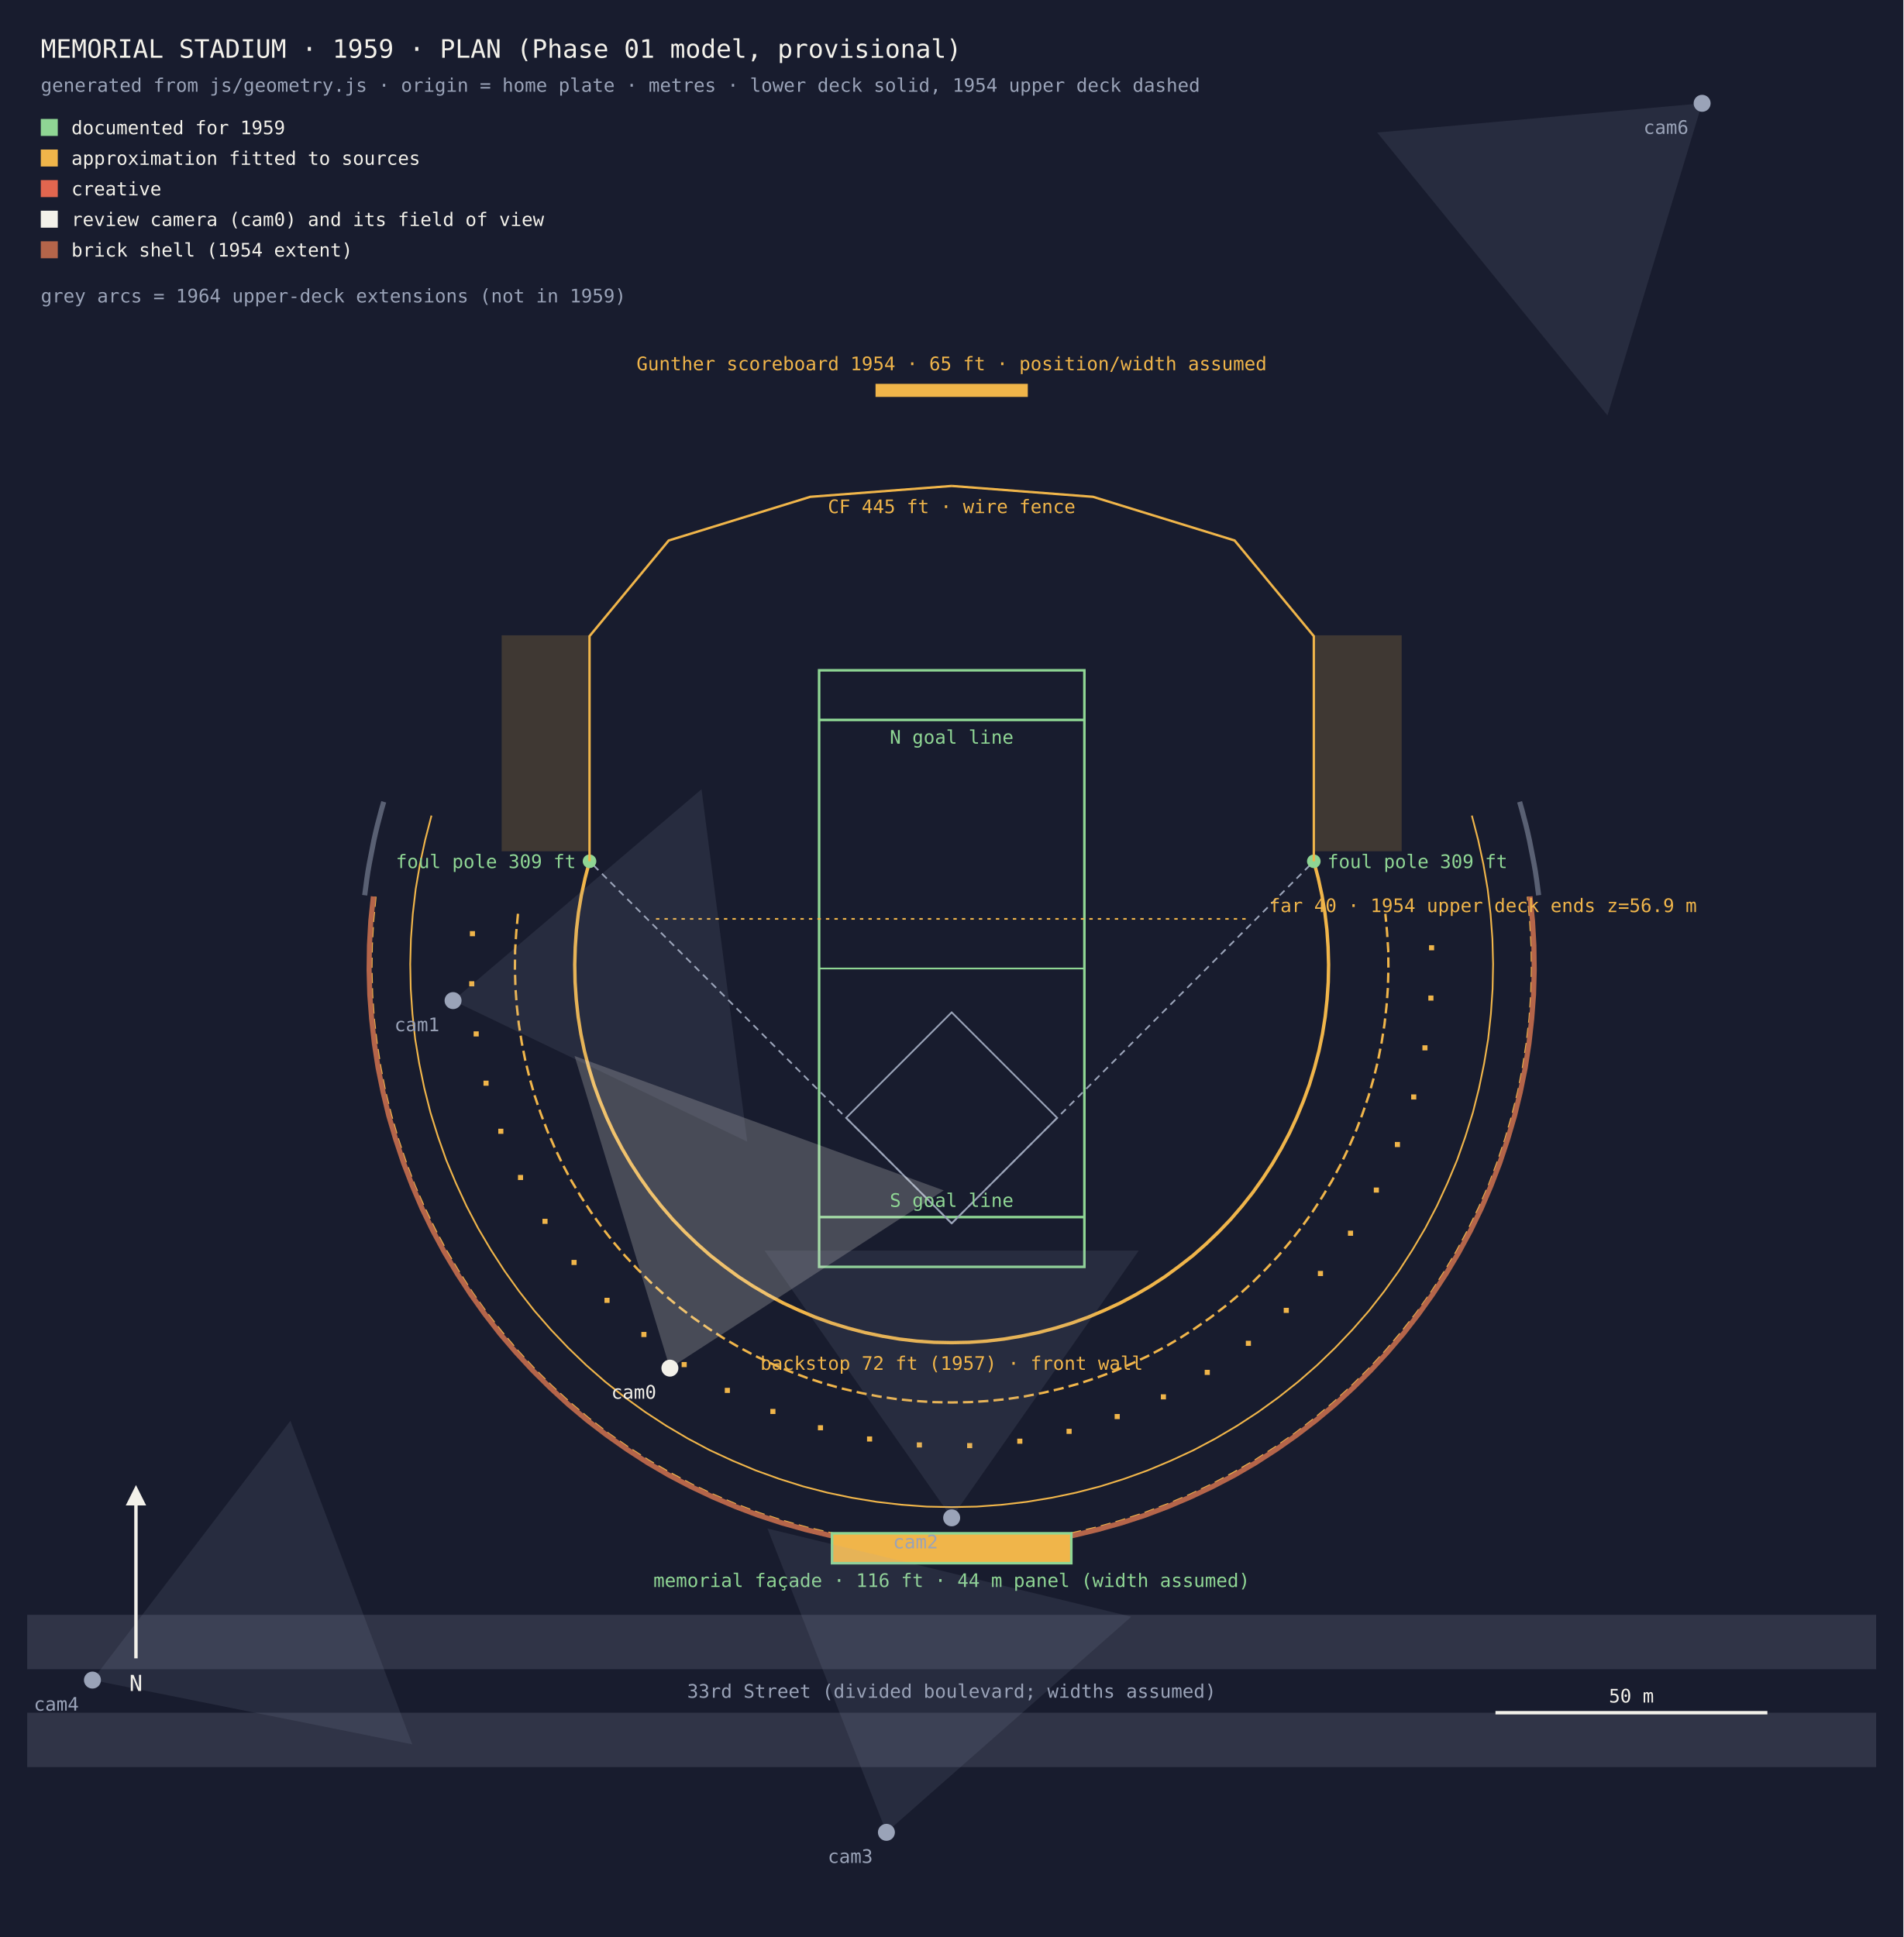
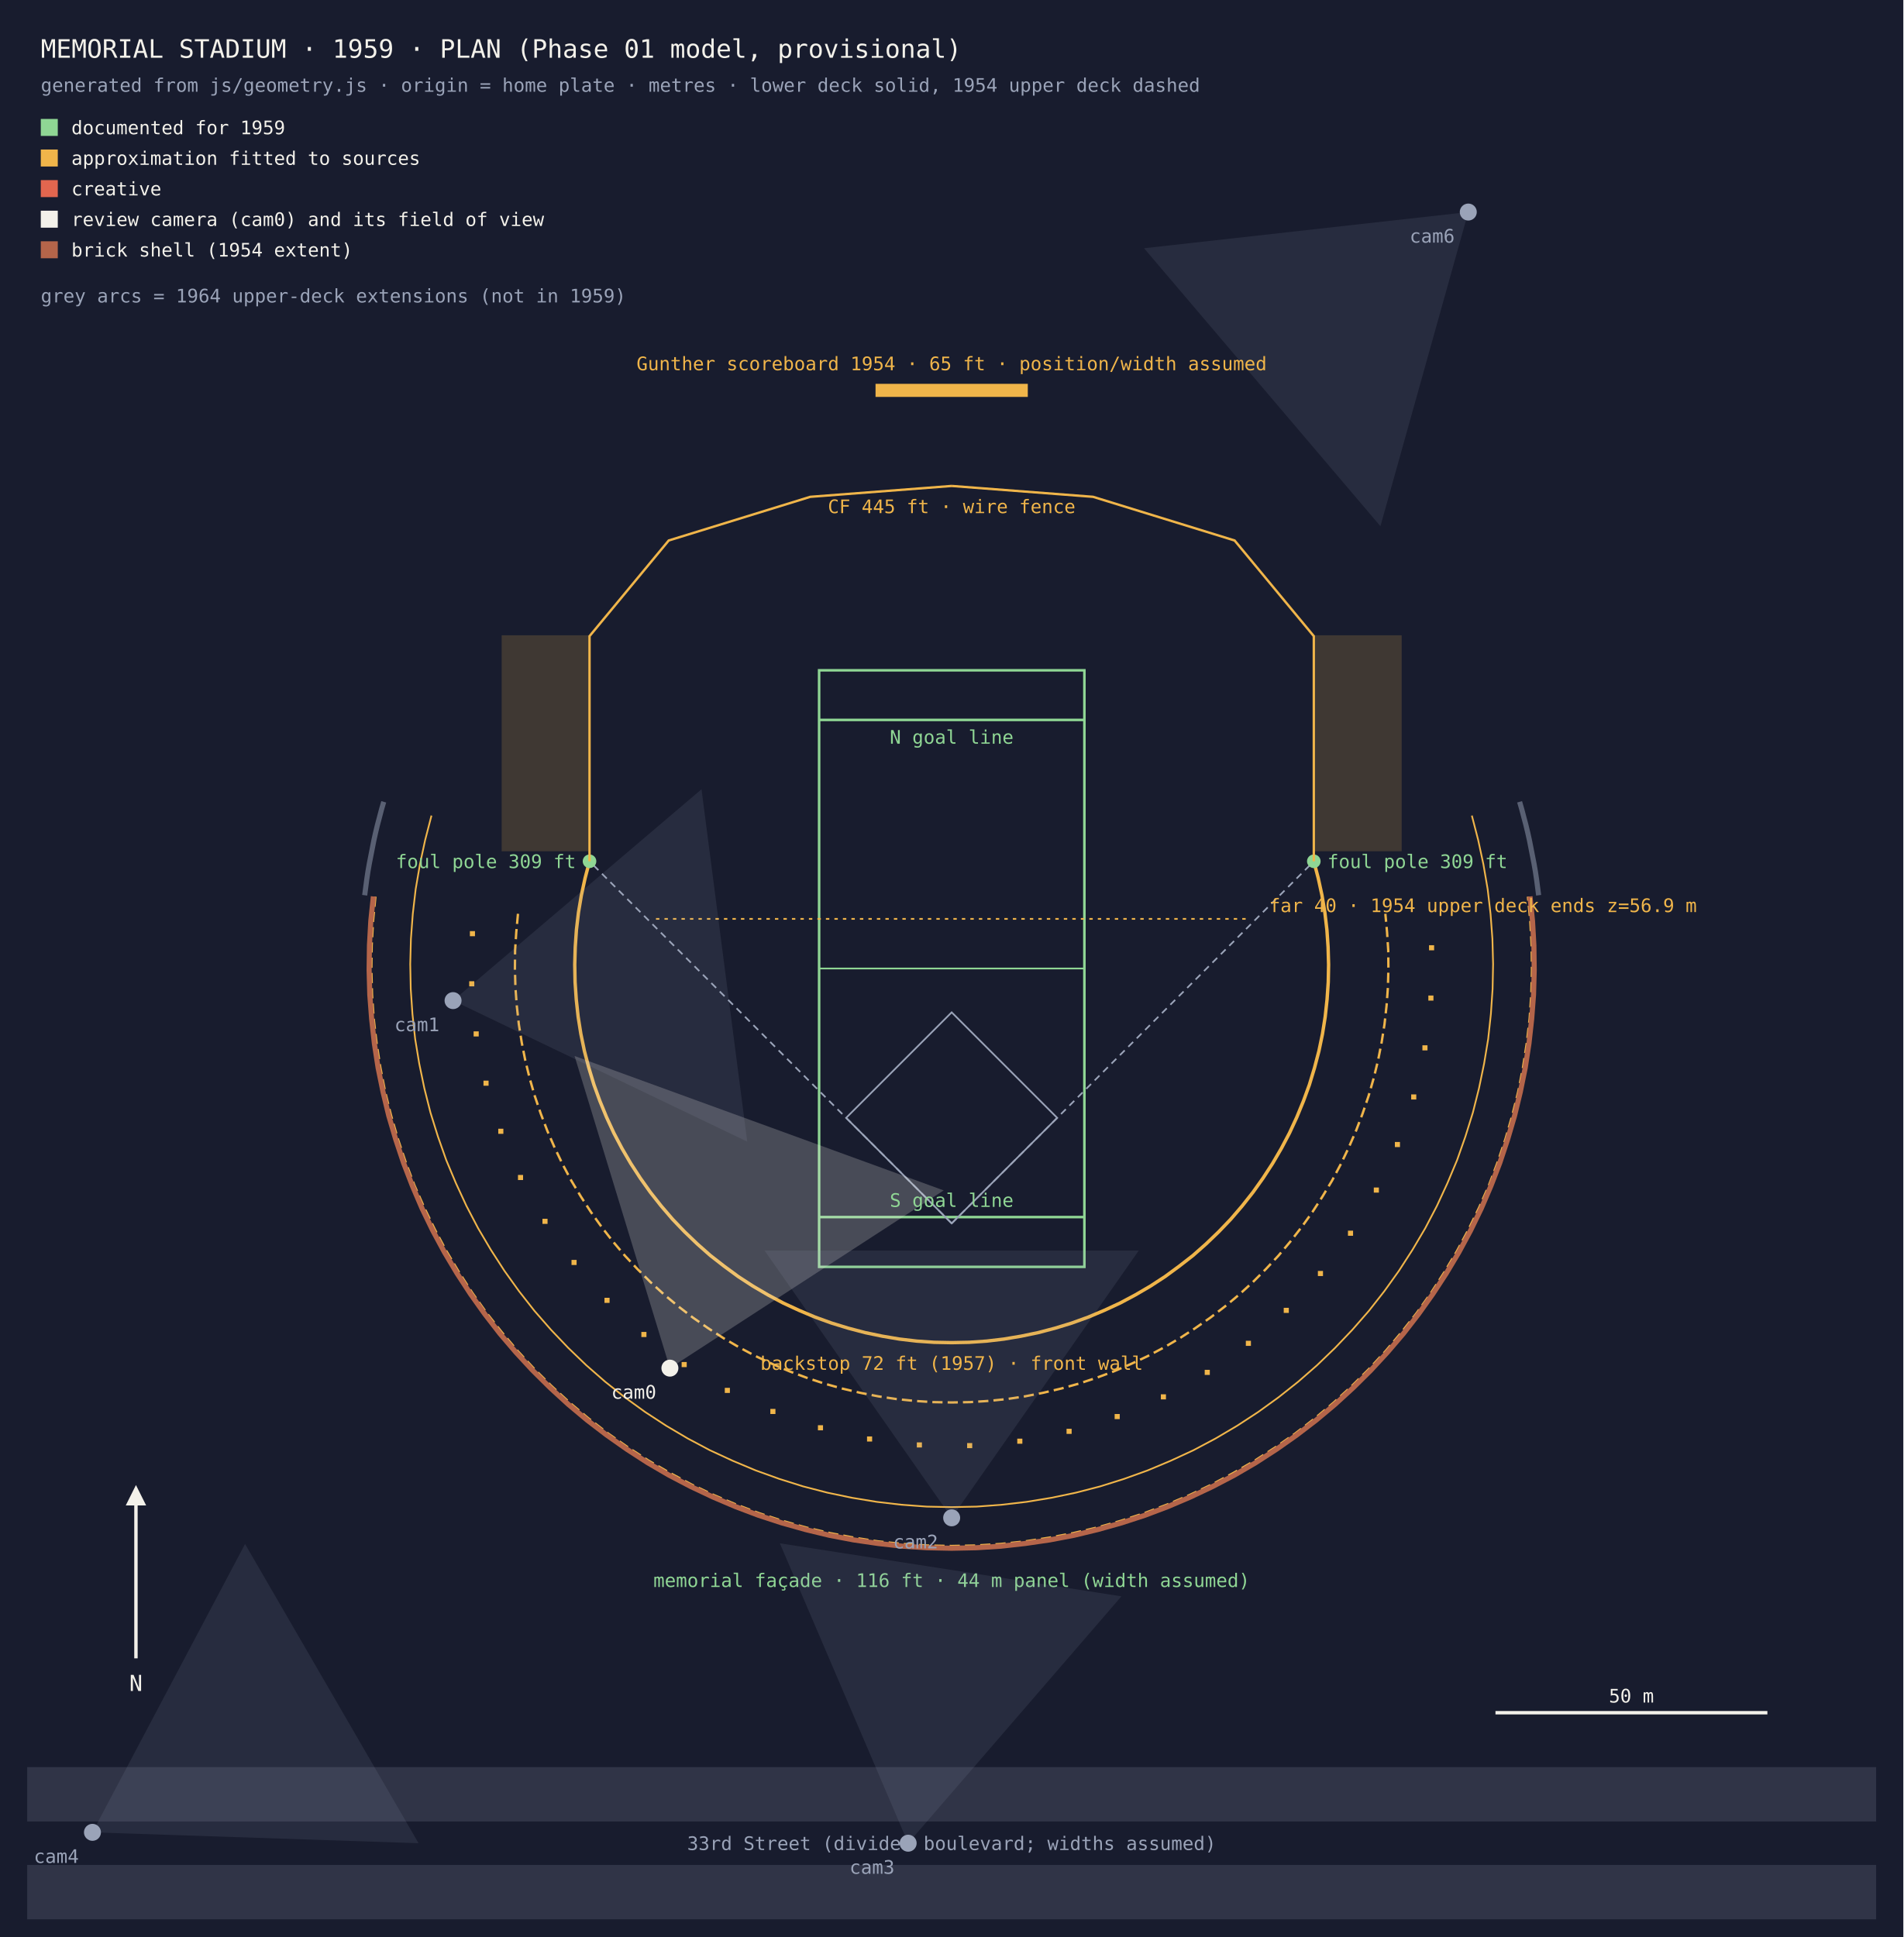
<svg xmlns="http://www.w3.org/2000/svg" width="1120" height="1140" viewBox="0 0 1120 1140" font-family="JetBrains Mono, DejaVu Sans Mono, monospace">
  <defs>
    <marker id="a" viewBox="0 0 10 10" refX="5" refY="5" markerWidth="6" markerHeight="6" orient="auto">
      <path d="M0,0 L10,5 L0,10 z" fill="#f3f1ea" />
    </marker>
  </defs>
  <rect width="100%" height="100%" fill="#181c2e" />
  <text x="24.0" y="34.0" fill="#f3f1ea" font-size="15" text-anchor="start">MEMORIAL STADIUM · 1959 · PLAN (Phase 01 model, provisional)</text>
  <text x="24.0" y="54.0" fill="#9aa3b8" font-size="11" text-anchor="start">generated from js/geometry.js · origin = home plate · metres · lower deck solid, 1954 upper deck dashed</text>
  <rect x="24" y="70" width="10" height="10" fill="#8fd694" />
  <text x="42.0" y="79.0" fill="#f3f1ea" font-size="11" text-anchor="start">documented for 1959</text>
  <rect x="24" y="88" width="10" height="10" fill="#f0b54a" />
  <text x="42.0" y="97.0" fill="#f3f1ea" font-size="11" text-anchor="start">approximation fitted to sources</text>
  <rect x="24" y="106" width="10" height="10" fill="#e2664f" />
  <text x="42.0" y="115.0" fill="#f3f1ea" font-size="11" text-anchor="start">creative</text>
  <rect x="24" y="124" width="10" height="10" fill="#f3f1ea" />
  <text x="42.0" y="133.0" fill="#f3f1ea" font-size="11" text-anchor="start">review camera (cam0) and its field of view</text>
  <rect x="24" y="142" width="10" height="10" fill="#b5654a" />
  <text x="42.0" y="151.0" fill="#f3f1ea" font-size="11" text-anchor="start">brick shell (1954 extent)</text>
  <polyline points="346.9,506.9 344.3,516.8 342.1,526.9 340.4,537.0 339.2,547.2 338.5,557.4 338.2,567.7 338.4,578.0 339.1,588.2 340.2,598.4 341.8,608.5 343.9,618.6 346.5,628.5 349.5,638.4 353.0,648.0 356.9,657.5 361.2,666.8 366.0,675.9 371.2,684.8 376.8,693.4 382.7,701.7 389.1,709.8 395.8,717.6 402.9,725.0 410.3,732.1 418.0,738.9 426.1,745.2 434.4,751.3 443.0,756.9 451.9,762.1 460.9,766.9 470.2,771.2 479.7,775.2 489.4,778.7 499.2,781.7 509.1,784.3 519.2,786.4 529.3,788.1 539.5,789.3 549.7,790.0 560.0,790.2 570.3,790.0 580.5,789.3 590.7,788.1 600.8,786.4 610.9,784.3 620.8,781.7 630.6,778.7 640.3,775.2 649.8,771.2 659.1,766.9 668.1,762.1 677.0,756.9 685.6,751.3 693.9,745.2 702.0,738.9 709.7,732.1 717.1,725.0 724.2,717.6 730.9,709.8 737.3,701.7 743.2,693.4 748.8,684.8 754.0,675.9 758.8,666.8 763.1,657.5 767.0,648.0 770.5,638.4 773.5,628.5 776.1,618.6 778.2,608.5 779.8,598.4 780.9,588.2 781.6,578.0 781.8,567.7 781.5,557.4 780.8,547.2 779.6,537.0 777.9,526.9 775.7,516.8 773.1,506.9" fill="none" stroke="#f0b54a" stroke-width="2" />
  <polyline points="253.9,480.0 250.2,494.3 247.1,508.7 244.6,523.3 242.9,537.9 241.8,552.6 241.4,567.4 241.7,582.1 242.7,596.8 244.3,611.5 246.7,626.0 249.7,640.5 253.3,654.8 257.7,668.9 262.6,682.8 268.3,696.4 274.5,709.8 281.3,722.8 288.8,735.5 296.8,747.9 305.4,759.9 314.5,771.5 324.2,782.6 334.4,793.3 345.0,803.5 356.1,813.2 367.7,822.4 379.6,831.0 392.0,839.1 404.7,846.6 417.7,853.5 431.1,859.7 444.7,865.4 458.6,870.4 472.6,874.8 486.9,878.5 501.3,881.5 515.9,883.9 530.5,885.6 545.3,886.7 560.0,887.0 574.7,886.7 589.5,885.6 604.1,883.9 618.7,881.5 633.1,878.5 647.4,874.8 661.4,870.4 675.3,865.4 688.9,859.7 702.3,853.5 715.3,846.6 728.0,839.1 740.4,831.0 752.3,822.4 763.9,813.2 775.0,803.5 785.6,793.3 795.8,782.6 805.5,771.5 814.6,759.9 823.2,747.9 831.2,735.5 838.7,722.8 845.5,709.8 851.7,696.4 857.4,682.8 862.3,668.9 866.7,654.8 870.3,640.5 873.3,626.0 875.7,611.5 877.3,596.8 878.3,582.1 878.6,567.4 878.2,552.6 877.1,537.9 875.4,523.3 872.9,508.7 869.8,494.3 866.1,480.0" fill="none" stroke="#f0b54a" stroke-width="1" />
  <polyline points="304.8,537.8 303.8,548.6 303.1,559.4 303.0,570.3 303.3,581.1 304.1,592.0 305.3,602.8 307.0,613.5 309.1,624.1 311.7,634.7 314.7,645.1 318.2,655.4 322.1,665.6 326.4,675.5 331.1,685.3 336.2,694.9 341.8,704.2 347.7,713.3 354.0,722.1 360.7,730.7 367.7,739.0 375.1,746.9 382.8,754.6 390.8,761.9 399.2,768.9 407.8,775.5 416.7,781.7 425.8,787.6 435.2,793.1 444.8,798.2 454.6,802.8 464.6,807.1 474.8,810.9 485.1,814.3 495.5,817.2 506.1,819.7 516.8,821.8 527.5,823.4 538.3,824.5 549.1,825.2 560.0,825.4 570.9,825.2 581.7,824.5 592.5,823.4 603.2,821.8 613.9,819.7 624.5,817.2 634.9,814.3 645.2,810.9 655.4,807.1 665.4,802.8 675.2,798.2 684.8,793.1 694.2,787.6 703.3,781.7 712.2,775.5 720.8,768.9 729.2,761.9 737.2,754.6 744.9,746.9 752.3,739.0 759.3,730.7 766.0,722.1 772.3,713.3 778.2,704.2 783.8,694.9 788.9,685.3 793.6,675.5 797.9,665.6 801.8,655.4 805.3,645.1 808.3,634.7 810.9,624.1 813.0,613.5 814.7,602.8 815.9,592.0 816.7,581.1 817.0,570.3 816.9,559.4 816.2,548.6 815.2,537.8" fill="none" stroke="#f0b54a" stroke-width="1.4" stroke-dasharray="6 3" />
  <polyline points="220.9,527.7 219.5,542.1 218.7,556.5 218.5,570.9 218.9,585.3 219.9,599.7 221.6,614.1 223.8,628.3 226.6,642.5 230.1,656.5 234.1,670.3 238.7,684.0 243.8,697.5 249.6,710.7 255.9,723.7 262.7,736.4 270.1,748.8 277.9,760.9 286.3,772.7 295.2,784.0 304.5,795.0 314.3,805.6 324.6,815.8 335.2,825.5 346.3,834.8 357.7,843.6 369.6,851.9 381.7,859.7 394.2,866.9 406.9,873.7 420.0,879.9 433.2,885.5 446.7,890.6 460.5,895.1 474.3,899.0 488.4,902.3 502.6,905.0 516.8,907.2 531.2,908.7 545.6,909.6 560.0,909.9 574.4,909.6 588.8,908.7 603.2,907.2 617.4,905.0 631.6,902.3 645.7,899.0 659.5,895.1 673.3,890.6 686.8,885.5 700.0,879.9 713.1,873.7 725.8,866.9 738.3,859.7 750.4,851.9 762.3,843.6 773.7,834.8 784.8,825.5 795.4,815.8 805.7,805.6 815.5,795.0 824.8,784.0 833.7,772.7 842.1,760.9 849.9,748.8 857.3,736.4 864.1,723.7 870.4,710.7 876.2,697.5 881.3,684.0 885.9,670.3 889.9,656.5 893.4,642.5 896.2,628.3 898.4,614.1 900.1,599.7 901.1,585.3 901.5,570.9 901.3,556.5 900.5,542.1 899.1,527.7" fill="none" stroke="#f0b54a" stroke-width="1.4" stroke-dasharray="6 3" />
  <polyline points="214.6,526.9 215.2,522.3 215.8,517.7 216.5,513.0 217.3,508.4 218.2,503.8 219.1,499.2 220.0,494.6 221.0,490.1 222.1,485.5 223.3,481.0 224.5,476.4 225.8,471.9" fill="none" stroke="#9aa3b8" stroke-width="3" opacity=".5" />
  <polyline points="905.4,526.9 904.8,522.3 904.2,517.7 903.5,513.0 902.7,508.4 901.8,503.8 900.9,499.2 900.0,494.6 899.0,490.1 897.9,485.5 896.7,481.0 895.5,476.4 894.2,471.9" fill="none" stroke="#9aa3b8" stroke-width="3" opacity=".5" />
  <rect x="482.0" y="394.5" width="156.1" height="351.1" fill="none" stroke="#8fd694" stroke-width="1.5" />
  <line x1="482.0" y1="716.3" x2="638.0" y2="716.3" stroke="#8fd694" stroke-width="1.5" />
  <line x1="482.0" y1="423.7" x2="638.0" y2="423.7" stroke="#8fd694" stroke-width="1.5" />
  <line x1="482.0" y1="570.0" x2="638.0" y2="570.0" stroke="#8fd694" stroke-width="1" />
  <line x1="386.0" y1="540.8" x2="734.0" y2="540.8" stroke="#f0b54a" stroke-dasharray="2 3" />
  <polygon points="560.0,720.0 622.1,657.9 560.0,595.8 497.9,657.9" fill="none" stroke="#9aa3b8" />
  <line x1="560" y1="720" x2="346.9" y2="506.9" stroke="#9aa3b8" stroke-dasharray="4 3" />
  <circle cx="346.9" cy="506.9" r="4" fill="#8fd694" />
  <polyline points="346.9,506.9 346.9,374.4 393.5,318.1 476.8,292.4 560.0,286.0" fill="none" stroke="#f0b54a" stroke-width="1.4" />
  <rect x="295.7" y="374.4" width="51.2" height="126.1" fill="#f0b54a" opacity=".18" stroke="#f0b54a" />
  <line x1="560" y1="720" x2="773.1" y2="506.9" stroke="#9aa3b8" stroke-dasharray="4 3" />
  <circle cx="773.1" cy="506.9" r="4" fill="#8fd694" />
  <polyline points="773.1,506.9 773.1,374.4 726.5,318.1 643.2,292.4 560.0,286.0" fill="none" stroke="#f0b54a" stroke-width="1.4" />
  <rect x="773.1" y="374.4" width="51.2" height="126.1" fill="#f0b54a" opacity=".18" stroke="#f0b54a" />
  <polyline points="219.7,527.6 218.2,542.0 217.4,556.4 217.2,570.9 217.6,585.4 218.7,599.8 220.3,614.2 222.5,628.5 225.4,642.7 228.8,656.8 232.9,670.7 237.5,684.5 242.7,698.0 248.4,711.3 254.7,724.3 261.6,737.1 269.0,749.5 276.9,761.6 285.3,773.4 294.2,784.9 303.6,795.9 313.4,806.5 323.7,816.7 334.4,826.5 345.5,835.8 357.0,844.6 368.8,852.9 381.0,860.8 393.5,868.1 406.3,874.8 419.4,881.0 432.8,886.7 446.3,891.8 460.1,896.3 474.0,900.2 488.1,903.6 502.3,906.3 516.7,908.4 531.1,910.0 545.5,910.9 560.0,911.2 574.5,910.9 588.9,910.0 603.3,908.4 617.7,906.3 631.9,903.6 646.0,900.2 659.9,896.3 673.7,891.8 687.2,886.7 700.6,881.0 713.7,874.8 726.5,868.1 739.0,860.8 751.2,852.9 763.0,844.6 774.5,835.8 785.6,826.5 796.3,816.7 806.6,806.5 816.4,795.9 825.8,784.9 834.7,773.4 843.1,761.6 851.0,749.5 858.4,737.1 865.3,724.3 871.6,711.3 877.3,698.0 882.5,684.5 887.1,670.7 891.2,656.8 894.6,642.7 897.5,628.5 899.7,614.2 901.3,599.8 902.4,585.4 902.8,570.9 902.6,556.4 901.8,542.0 900.3,527.6" fill="none" stroke="#b5654a" stroke-width="3" />
-   <rect x="489.6" y="902.4" width="140.8" height="17.6" fill="#f0b54a" stroke="#8fd694" stroke-width="1.5" />
-   <rect x="16.0" y="950.4" width="1088.0" height="32.0" fill="#9aa3b8" opacity=".18" />
-   <rect x="16.0" y="1008.0" width="1088.0" height="32.0" fill="#9aa3b8" opacity=".18" />
-   <text x="560.0" y="999.2" fill="#9aa3b8" font-size="11" text-anchor="middle">33rd Street (divided boulevard; widths assumed)</text>
+   <rect x="NaN" y="896.0" width="NaN" height="24.0" fill="#f0b54a" stroke="#8fd694" stroke-width="1.5" />
+   <rect x="16.0" y="1040.0" width="1088.0" height="32.0" fill="#9aa3b8" opacity=".18" />
+   <rect x="16.0" y="1097.6" width="1088.0" height="32.0" fill="#9aa3b8" opacity=".18" />
+   <text x="560.0" y="1088.8" fill="#9aa3b8" font-size="11" text-anchor="middle">33rd Street (divided boulevard; widths assumed)</text>
  <text x="560.0" y="934.0" fill="#8fd694" font-size="11" text-anchor="middle">memorial façade · 116 ft · 44 m panel (width assumed)</text>
  <rect x="515.2" y="225.9" width="89.6" height="7.7" fill="#f0b54a" />
  <rect x="276.5" y="548.0" width="3" height="3" fill="#f0b54a" />
  <rect x="276.1" y="577.5" width="3" height="3" fill="#f0b54a" />
  <rect x="278.7" y="607.0" width="3" height="3" fill="#f0b54a" />
  <rect x="284.5" y="636.0" width="3" height="3" fill="#f0b54a" />
  <rect x="293.2" y="664.3" width="3" height="3" fill="#f0b54a" />
  <rect x="304.8" y="691.5" width="3" height="3" fill="#f0b54a" />
  <rect x="319.2" y="717.3" width="3" height="3" fill="#f0b54a" />
  <rect x="336.3" y="741.5" width="3" height="3" fill="#f0b54a" />
  <rect x="355.7" y="763.8" width="3" height="3" fill="#f0b54a" />
  <rect x="377.4" y="783.9" width="3" height="3" fill="#f0b54a" />
  <rect x="401.1" y="801.6" width="3" height="3" fill="#f0b54a" />
  <rect x="426.5" y="816.8" width="3" height="3" fill="#f0b54a" />
  <rect x="453.3" y="829.2" width="3" height="3" fill="#f0b54a" />
  <rect x="481.3" y="838.8" width="3" height="3" fill="#f0b54a" />
  <rect x="510.2" y="845.4" width="3" height="3" fill="#f0b54a" />
  <rect x="539.5" y="848.9" width="3" height="3" fill="#f0b54a" />
  <rect x="569.1" y="849.3" width="3" height="3" fill="#f0b54a" />
  <rect x="598.6" y="846.7" width="3" height="3" fill="#f0b54a" />
  <rect x="627.6" y="840.9" width="3" height="3" fill="#f0b54a" />
  <rect x="655.9" y="832.2" width="3" height="3" fill="#f0b54a" />
  <rect x="683.1" y="820.6" width="3" height="3" fill="#f0b54a" />
  <rect x="708.9" y="806.2" width="3" height="3" fill="#f0b54a" />
  <rect x="733.1" y="789.1" width="3" height="3" fill="#f0b54a" />
  <rect x="755.4" y="769.7" width="3" height="3" fill="#f0b54a" />
  <rect x="775.5" y="748.0" width="3" height="3" fill="#f0b54a" />
  <rect x="793.2" y="724.3" width="3" height="3" fill="#f0b54a" />
  <rect x="808.4" y="698.9" width="3" height="3" fill="#f0b54a" />
  <rect x="820.8" y="672.1" width="3" height="3" fill="#f0b54a" />
  <rect x="830.4" y="644.1" width="3" height="3" fill="#f0b54a" />
  <rect x="837.0" y="615.2" width="3" height="3" fill="#f0b54a" />
  <rect x="840.5" y="585.9" width="3" height="3" fill="#f0b54a" />
  <rect x="840.9" y="556.3" width="3" height="3" fill="#f0b54a" />
  <polygon points="394.2,805.2 338.1,621.5 555.3,700.6" fill="#f3f1ea" opacity="0.22" />
  <circle cx="394.2" cy="805.2" r="5" fill="#f3f1ea" />
  <text x="386.2" y="823.2" fill="#f3f1ea" font-size="11" text-anchor="end">cam0</text>
  <polygon points="266.6,588.9 412.8,464.5 439.7,671.9" fill="#9aa3b8" opacity="0.12" />
  <circle cx="266.6" cy="588.9" r="5" fill="#9aa3b8" />
  <text x="258.6" y="606.9" fill="#9aa3b8" font-size="11" text-anchor="end">cam1</text>
  <polygon points="560.0,893.3 449.9,736.0 670.1,736.0" fill="#9aa3b8" opacity="0.12" />
  <circle cx="560.0" cy="893.3" r="5" fill="#9aa3b8" />
  <text x="552.0" y="911.3" fill="#9aa3b8" font-size="11" text-anchor="end">cam2</text>
-   <polygon points="521.6,1078.4 451.6,899.6 665.7,951.5" fill="#9aa3b8" opacity="0.12" />
-   <circle cx="521.6" cy="1078.4" r="5" fill="#9aa3b8" />
-   <text x="513.6" y="1096.4" fill="#9aa3b8" font-size="11" text-anchor="end">cam3</text>
-   <polygon points="54.4,988.8 170.9,836.2 242.6,1026.6" fill="#9aa3b8" opacity="0.12" />
-   <circle cx="54.4" cy="988.8" r="5" fill="#9aa3b8" />
-   <text x="46.4" y="1006.8" fill="#9aa3b8" font-size="11" text-anchor="end">cam4</text>
+   <polygon points="534.4,1084.8 458.9,908.3 659.9,939.5" fill="#9aa3b8" opacity="0.12" />
+   <circle cx="534.4" cy="1084.8" r="5" fill="#9aa3b8" />
+   <text x="526.4" y="1102.8" fill="#9aa3b8" font-size="11" text-anchor="end">cam3</text>
+   <polygon points="54.4,1078.4 144.2,908.7 246.3,1084.8" fill="#9aa3b8" opacity="0.12" />
+   <circle cx="54.4" cy="1078.4" r="5" fill="#9aa3b8" />
+   <text x="46.4" y="1096.4" fill="#9aa3b8" font-size="11" text-anchor="end">cam4</text>
  <polygon points="1424.0,1488.0 1246.8,1414.1 1354.0,1309.2" fill="#9aa3b8" opacity="0.12" />
  <circle cx="1424.0" cy="1488.0" r="5" fill="#9aa3b8" />
  <text x="1416.0" y="1506.0" fill="#9aa3b8" font-size="11" text-anchor="end">cam5</text>
-   <polygon points="1001.6,60.8 945.9,244.5 810.4,78.0" fill="#9aa3b8" opacity="0.12" />
-   <circle cx="1001.6" cy="60.8" r="5" fill="#9aa3b8" />
-   <text x="993.6" y="78.8" fill="#9aa3b8" font-size="11" text-anchor="end">cam6</text>
+   <polygon points="864.0,124.8 812.3,309.7 673.2,146.1" fill="#9aa3b8" opacity="0.12" />
+   <circle cx="864.0" cy="124.8" r="5" fill="#9aa3b8" />
+   <text x="856.0" y="142.8" fill="#9aa3b8" font-size="11" text-anchor="end">cam6</text>
  <text x="560.0" y="806.2" fill="#f0b54a" font-size="11" text-anchor="middle">backstop 72 ft (1957) · front wall</text>
  <text x="781.1" y="510.9" fill="#8fd694" font-size="11" text-anchor="start">foul pole 309 ft</text>
  <text x="338.9" y="510.9" fill="#8fd694" font-size="11" text-anchor="end">foul pole 309 ft</text>
  <text x="746.8" y="536.8" fill="#f0b54a" font-size="11" text-anchor="start">far 40 · 1954 upper deck ends z=56.9 m</text>
  <text x="560.0" y="217.9" fill="#f0b54a" font-size="11" text-anchor="middle">Gunther scoreboard 1954 · 65 ft · position/width assumed</text>
  <text x="560.0" y="302.0" fill="#f0b54a" font-size="11" text-anchor="middle">CF 445 ft · wire fence</text>
  <text x="24.0" y="178.0" fill="#9aa3b8" font-size="11" text-anchor="start">grey arcs = 1964 upper-deck extensions (not in 1959)</text>
  <text x="560.0" y="710.3" fill="#8fd694" font-size="11" text-anchor="middle">S goal line</text>
  <text x="560.0" y="437.7" fill="#8fd694" font-size="11" text-anchor="middle">N goal line</text>
  <line x1="80.0" y1="976.0" x2="80.0" y2="880.0" stroke="#f3f1ea" stroke-width="2" marker-end="url(#a)" />
  <text x="80.0" y="995.2" fill="#f3f1ea" font-size="13" text-anchor="middle">N</text>
  <line x1="880.0" y1="1008.0" x2="1040.0" y2="1008.0" stroke="#f3f1ea" stroke-width="2" />
  <text x="960.0" y="1002.0" fill="#f3f1ea" font-size="11" text-anchor="middle">50 m</text>
</svg>
